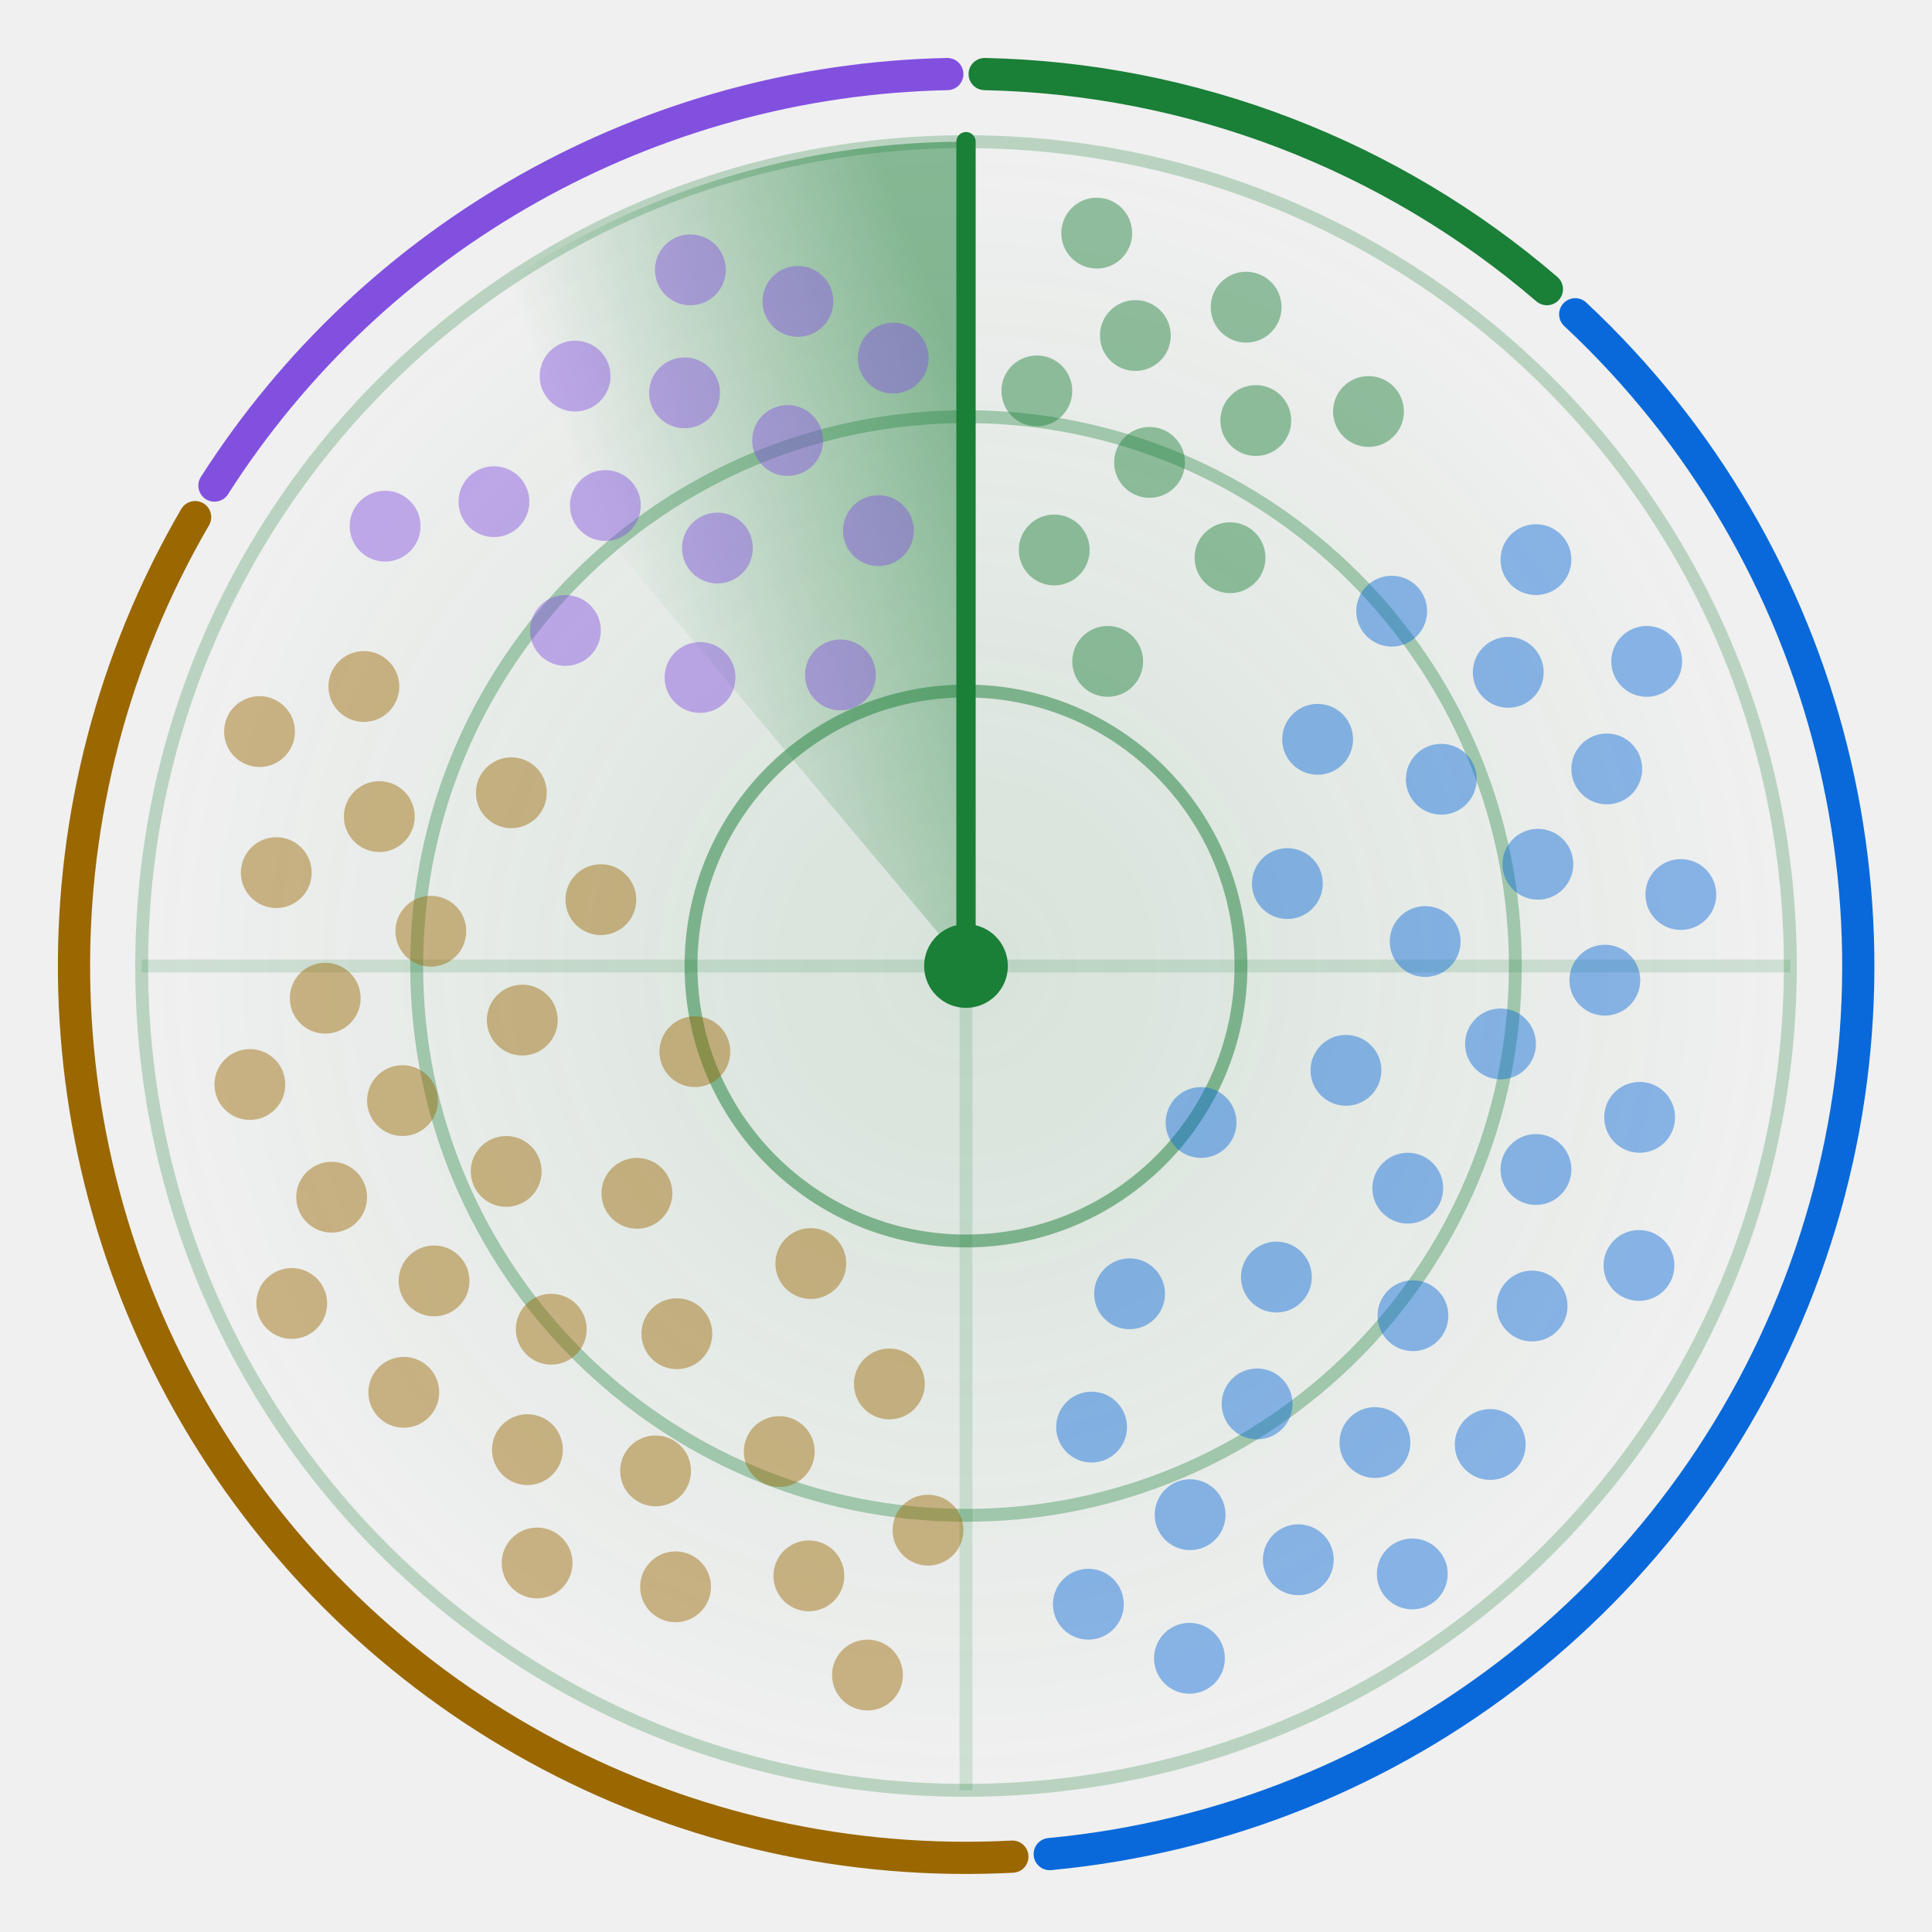
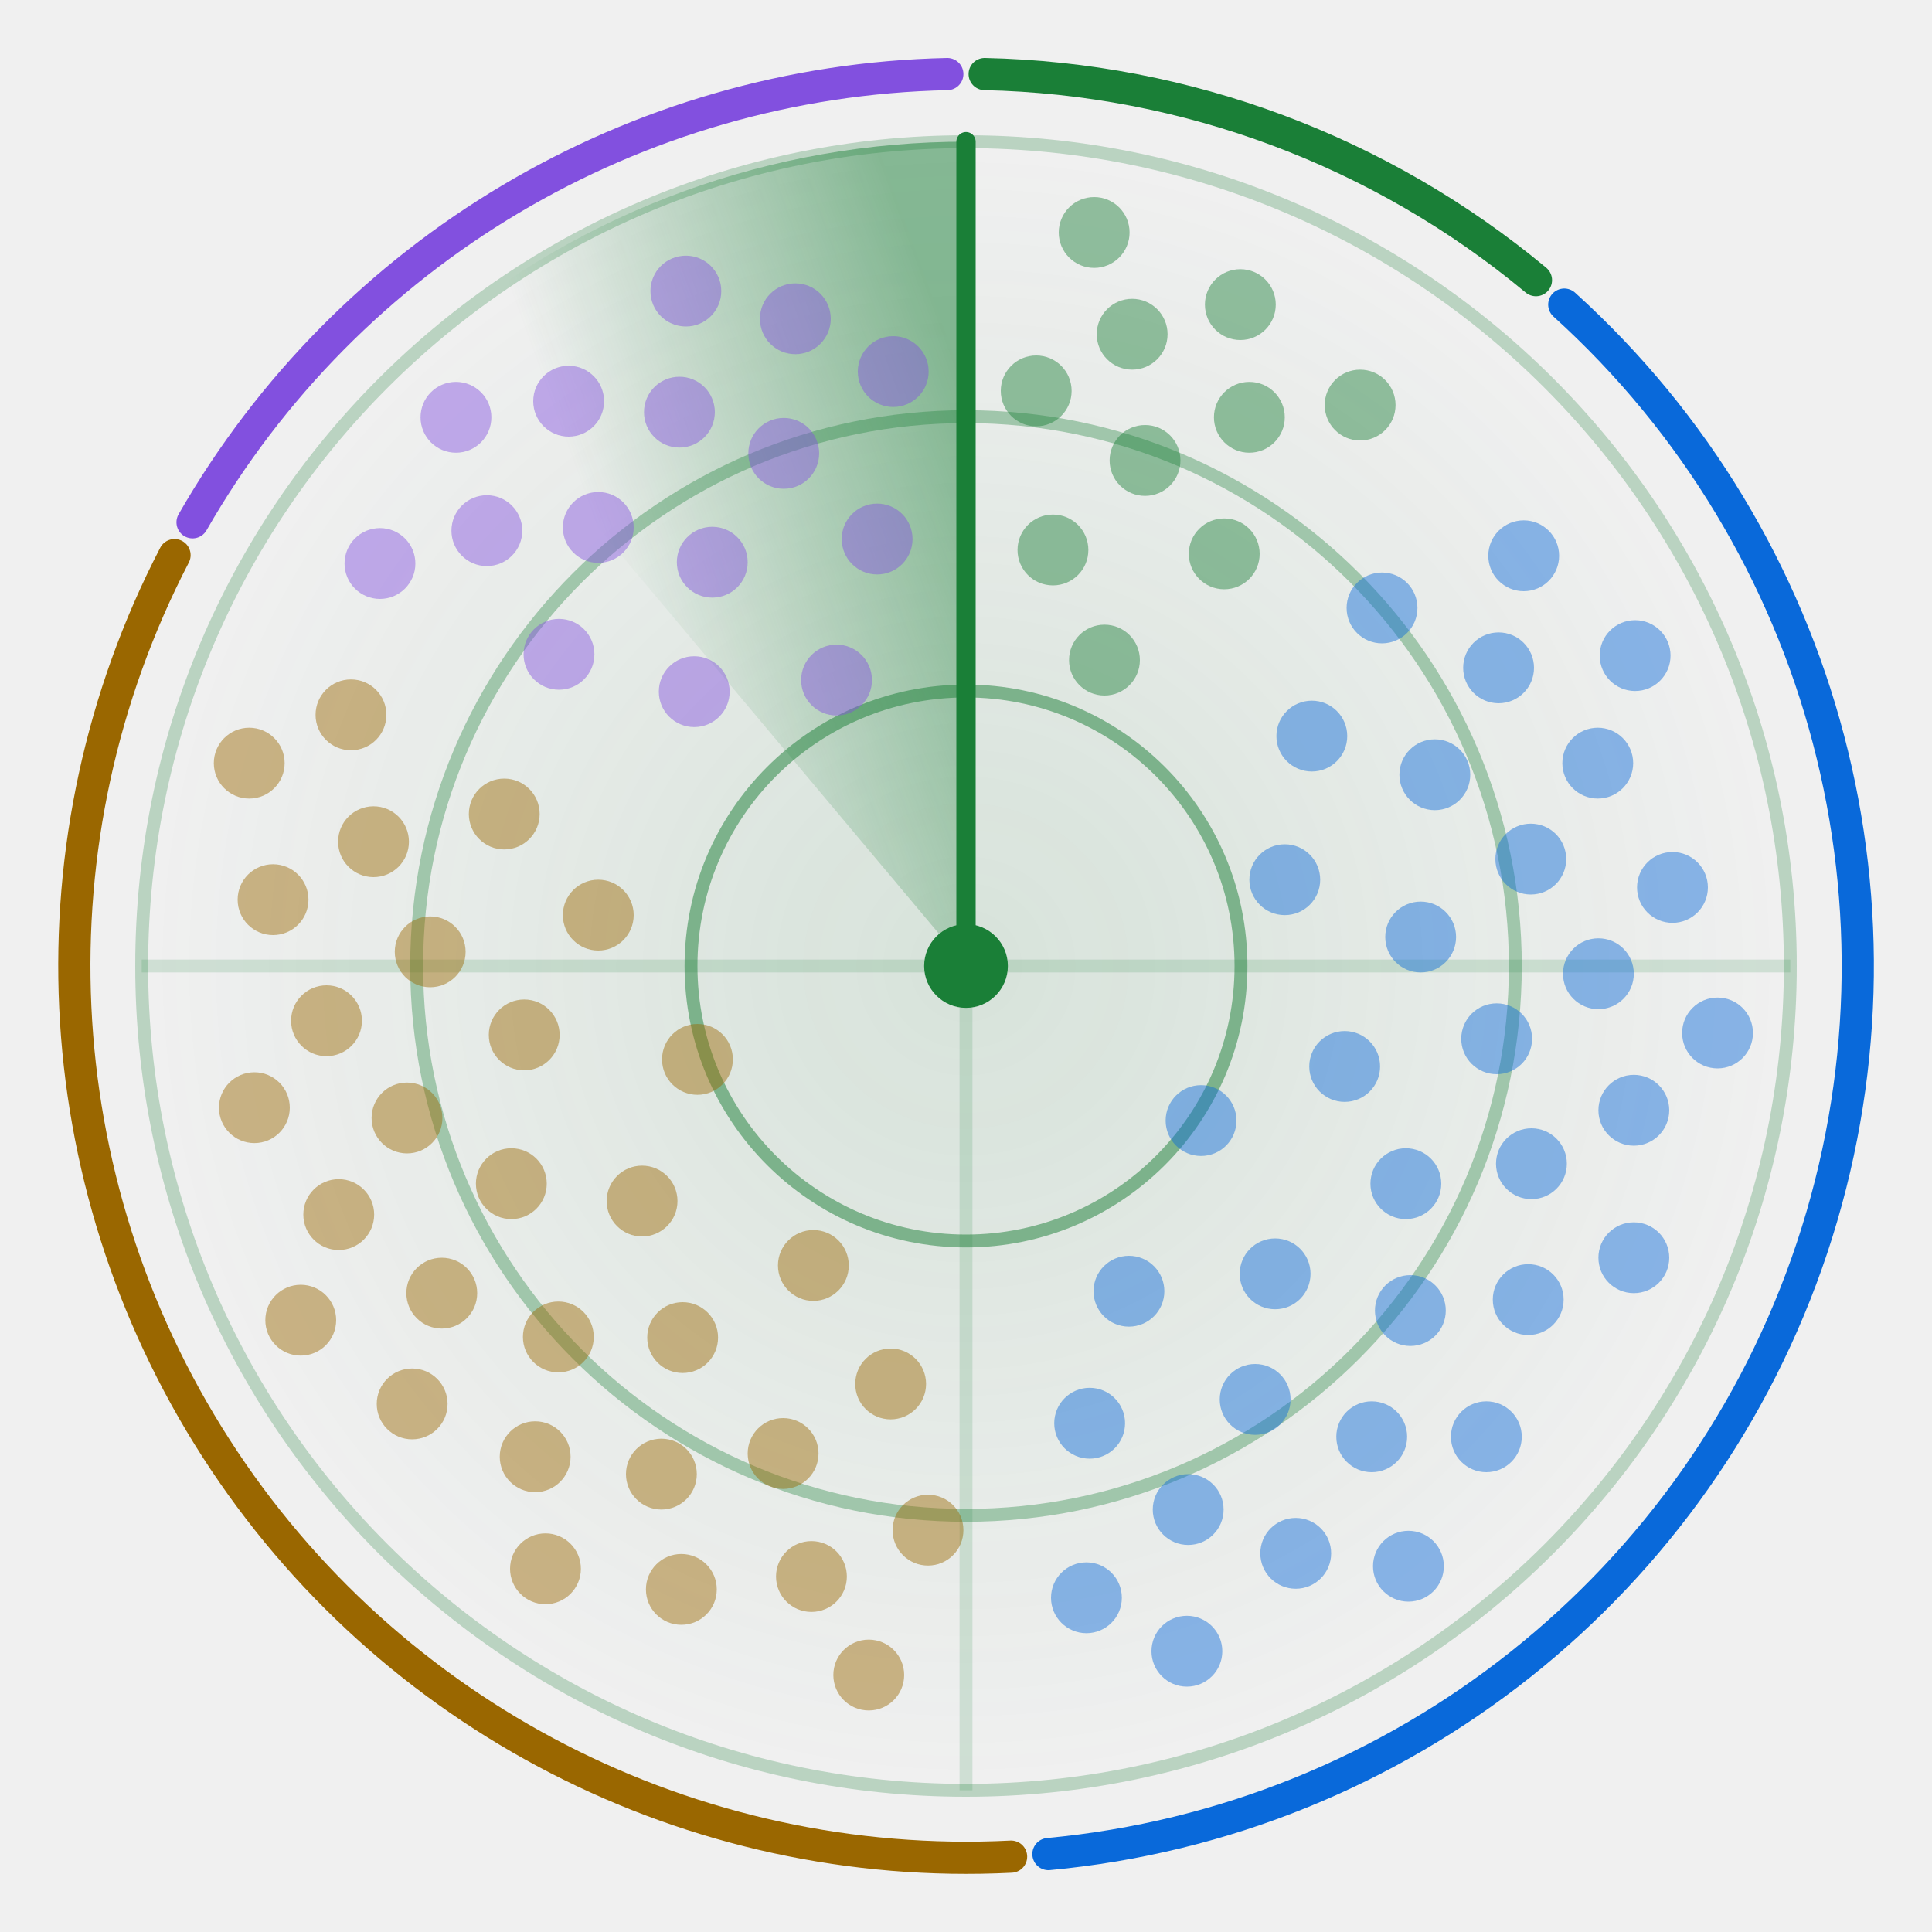
<svg xmlns="http://www.w3.org/2000/svg" width="300" height="300" viewBox="0 0 300 300" role="img" aria-labelledby="title">
  <style>.card{fill:#ffffff;stroke:#d1d9e0}.t{fill:#1f2328}.m{fill:#59636e}.ring{stroke:#1a7f37}.hub{fill:#1a7f37}.beam{stroke:#1a7f37}.s0,.s1,.g0,.g1{stop-color:#1a7f37}.a0{stop-color:#1a7f37}.a1{stop-color:#0969da}.dot.agents,.key.agents{fill:#1a7f37}.rim.agents{stroke:#1a7f37}.dot.apis,.key.apis{fill:#0969da}.rim.apis{stroke:#0969da}.dot.trials,.key.trials{fill:#9a6700}.rim.trials{stroke:#9a6700}.dot.aggregators,.key.aggregators{fill:#8250df}.rim.aggregators{stroke:#8250df}@media (prefers-color-scheme: dark) {.card{fill:#0d1117;stroke:#3d444d}.t{fill:#f0f6fc}.m{fill:#9198a1}.ring{stroke:#3fb950}.hub{fill:#3fb950}.beam{stroke:#3fb950}.s0,.s1,.g0,.g1{stop-color:#3fb950}.a0{stop-color:#3fb950}.a1{stop-color:#4493f8}.dot.agents,.key.agents{fill:#3fb950}.rim.agents{stroke:#3fb950}.dot.apis,.key.apis{fill:#4493f8}.rim.apis{stroke:#4493f8}.dot.trials,.key.trials{fill:#d29922}.rim.trials{stroke:#d29922}.dot.aggregators,.key.aggregators{fill:#ab7df8}.rim.aggregators{stroke:#ab7df8}}.rim{fill:none}.s0{stop-opacity:.5}.s1,.g1{stop-opacity:0}.g0{stop-opacity:.12}.dot{opacity:.45;animation:ping 6s linear infinite}@keyframes ping{0%,4%{opacity:1}55%,100%{opacity:.45}}.turning{animation:turn 6s linear infinite}@keyframes turn{to{transform:rotate(360deg)}}@media (prefers-reduced-motion: reduce) {.dot { animation: none; opacity: 1 } .turning { animation: none }}</style>
  <defs>
    <radialGradient id="glow">
      <stop class="g0" offset="0" />
      <stop class="g1" offset="1" />
    </radialGradient>
  </defs>
  <circle cx="150.0" cy="150.0" r="128.0" fill="url(#glow)" />
  <circle class="ring" cx="150.0" cy="150.0" r="42.7" fill="none" stroke-width="2" stroke-opacity=".5" />
  <circle class="ring" cx="150.0" cy="150.0" r="85.3" fill="none" stroke-width="2" stroke-opacity=".35" />
  <circle class="ring" cx="150.0" cy="150.0" r="128.0" fill="none" stroke-width="2" stroke-opacity=".25" />
  <path class="ring" d="M22.0 150.0H278.0M150.0 22.0V278.0" stroke-width="2" stroke-opacity=".15" />
-   <path class="rim agents" d="M152.9 11.5A138.5 138.5 0 0 1 240.2 44.9" stroke-width="5" stroke-linecap="round" />
-   <path class="rim apis" d="M244.6 48.8A138.5 138.5 0 0 1 163.0 287.9" stroke-width="5" stroke-linecap="round" />
-   <path class="rim trials" d="M157.2 288.3A138.5 138.5 0 0 1 30.3 80.3" stroke-width="5" stroke-linecap="round" />
-   <path class="rim aggregators" d="M33.3 75.4A138.5 138.5 0 0 1 147.1 11.5" stroke-width="5" stroke-linecap="round" />
+   <path class="rim agents" d="M152.9 11.5A138.5 138.5 0 0 1 238.5 43.5" stroke-width="5" stroke-linecap="round" />
+   <path class="rim apis" d="M242.9 47.3A138.5 138.5 0 0 1 162.8 287.9" stroke-width="5" stroke-linecap="round" />
+   <path class="rim trials" d="M157.0 288.3A138.5 138.5 0 0 1 27.1 86.2" stroke-width="5" stroke-linecap="round" />
+   <path class="rim aggregators" d="M29.9 81.1A138.5 138.5 0 0 1 147.1 11.5" stroke-width="5" stroke-linecap="round" />
  <defs>
    <linearGradient id="sweep" gradientUnits="userSpaceOnUse" x1="150.0" y1="60.4" x2="92.4" y2="81.4">
      <stop class="s0" offset="0" />
      <stop class="s1" offset="1" />
    </linearGradient>
  </defs>
  <g class="turning" style="transform-origin:150.0px 150.0px">
    <path fill="url(#sweep)" d="M150.0 150.0L67.7 51.9A128.0 128.0 0 0 1 150.0 22.0Z" />
    <line class="beam" x1="150.0" y1="150.0" x2="150.0" y2="22.0" stroke-width="3" stroke-linecap="round" />
  </g>
-   <circle class="dot agents" cx="172.0" cy="102.7" r="5.5" style="animation-delay:0.42s" />
-   <circle class="dot agents" cx="163.7" cy="85.4" r="5.5" style="animation-delay:0.20s" />
-   <circle class="dot agents" cx="191.0" cy="86.6" r="5.5" style="animation-delay:0.55s" />
-   <circle class="dot agents" cx="178.5" cy="71.8" r="5.5" style="animation-delay:0.33s" />
-   <circle class="dot agents" cx="161.0" cy="60.7" r="5.5" style="animation-delay:0.12s" />
-   <circle class="dot agents" cx="195.0" cy="65.3" r="5.5" style="animation-delay:0.47s" />
-   <circle class="dot agents" cx="176.3" cy="52.1" r="5.5" style="animation-delay:0.25s" />
-   <circle class="dot agents" cx="212.5" cy="63.9" r="5.5" style="animation-delay:0.60s" />
-   <circle class="dot agents" cx="193.5" cy="47.7" r="5.5" style="animation-delay:0.38s" />
-   <circle class="dot agents" cx="170.3" cy="36.2" r="5.5" style="animation-delay:0.17s" />
-   <circle class="dot apis" cx="186.5" cy="174.3" r="5.5" style="animation-delay:2.06s" />
-   <circle class="dot apis" cx="199.9" cy="137.2" r="5.5" style="animation-delay:1.26s" />
-   <circle class="dot apis" cx="175.4" cy="200.9" r="5.5" style="animation-delay:2.56s" />
-   <circle class="dot apis" cx="209.0" cy="166.2" r="5.5" style="animation-delay:1.76s" />
-   <circle class="dot apis" cx="204.6" cy="114.8" r="5.5" style="animation-delay:0.95s" />
-   <circle class="dot apis" cx="198.2" cy="198.3" r="5.5" style="animation-delay:2.25s" />
-   <circle class="dot apis" cx="221.3" cy="146.2" r="5.5" style="animation-delay:1.45s" />
-   <circle class="dot apis" cx="169.5" cy="221.6" r="5.5" style="animation-delay:2.75s" />
-   <circle class="dot apis" cx="218.6" cy="184.5" r="5.5" style="animation-delay:1.94s" />
-   <circle class="dot apis" cx="223.8" cy="121.0" r="5.5" style="animation-delay:1.14s" />
-   <circle class="dot apis" cx="195.2" cy="218.0" r="5.5" style="animation-delay:2.44s" />
-   <circle class="dot apis" cx="233.0" cy="162.1" r="5.5" style="animation-delay:1.64s" />
-   <circle class="dot apis" cx="216.1" cy="94.9" r="5.5" style="animation-delay:0.84s" />
-   <circle class="dot apis" cx="219.4" cy="204.3" r="5.5" style="animation-delay:2.13s" />
-   <circle class="dot apis" cx="238.8" cy="134.2" r="5.5" style="animation-delay:1.33s" />
-   <circle class="dot apis" cx="184.8" cy="235.2" r="5.5" style="animation-delay:2.63s" />
-   <circle class="dot apis" cx="238.5" cy="181.6" r="5.5" style="animation-delay:1.83s" />
-   <circle class="dot apis" cx="234.2" cy="104.4" r="5.5" style="animation-delay:1.03s" />
-   <circle class="dot apis" cx="213.5" cy="224.0" r="5.5" style="animation-delay:2.32s" />
-   <circle class="dot apis" cx="249.2" cy="152.2" r="5.5" style="animation-delay:1.52s" />
-   <circle class="dot apis" cx="169.0" cy="249.1" r="5.5" style="animation-delay:2.82s" />
-   <circle class="dot apis" cx="237.9" cy="202.8" r="5.5" style="animation-delay:2.02s" />
-   <circle class="dot apis" cx="249.5" cy="119.4" r="5.5" style="animation-delay:1.22s" />
-   <circle class="dot apis" cx="201.6" cy="242.2" r="5.5" style="animation-delay:2.51s" />
-   <circle class="dot apis" cx="254.6" cy="173.5" r="5.5" style="animation-delay:1.71s" />
-   <circle class="dot apis" cx="238.5" cy="86.9" r="5.5" style="animation-delay:0.91s" />
-   <circle class="dot apis" cx="231.4" cy="224.3" r="5.5" style="animation-delay:2.21s" />
-   <circle class="dot apis" cx="261.0" cy="138.9" r="5.5" style="animation-delay:1.40s" />
-   <circle class="dot apis" cx="184.7" cy="257.5" r="5.5" style="animation-delay:2.70s" />
-   <circle class="dot apis" cx="254.5" cy="196.5" r="5.5" style="animation-delay:1.90s" />
-   <circle class="dot apis" cx="255.7" cy="102.7" r="5.5" style="animation-delay:1.10s" />
-   <circle class="dot apis" cx="219.3" cy="244.4" r="5.5" style="animation-delay:2.40s" />
-   <circle class="dot trials" cx="107.9" cy="163.3" r="5.5" style="animation-delay:4.21s" />
-   <circle class="dot trials" cx="125.9" cy="196.2" r="5.5" style="animation-delay:3.46s" />
-   <circle class="dot trials" cx="93.3" cy="139.7" r="5.5" style="animation-delay:4.67s" />
-   <circle class="dot trials" cx="98.9" cy="185.3" r="5.5" style="animation-delay:3.92s" />
-   <circle class="dot trials" cx="138.1" cy="214.9" r="5.5" style="animation-delay:3.17s" />
-   <circle class="dot trials" cx="81.1" cy="158.4" r="5.5" style="animation-delay:4.38s" />
-   <circle class="dot trials" cx="105.1" cy="207.1" r="5.5" style="animation-delay:3.64s" />
-   <circle class="dot trials" cx="79.4" cy="123.1" r="5.5" style="animation-delay:4.85s" />
-   <circle class="dot trials" cx="78.6" cy="181.9" r="5.5" style="animation-delay:4.10s" />
-   <circle class="dot trials" cx="121.0" cy="225.4" r="5.5" style="animation-delay:3.35s" />
-   <circle class="dot trials" cx="66.9" cy="144.6" r="5.5" style="animation-delay:4.56s" />
-   <circle class="dot trials" cx="85.6" cy="206.4" r="5.5" style="animation-delay:3.81s" />
+   <circle class="dot agents" cx="171.5" cy="102.5" r="5.5" style="animation-delay:0.41s" />
+   <circle class="dot agents" cx="163.5" cy="85.4" r="5.5" style="animation-delay:0.20s" />
+   <circle class="dot agents" cx="190.1" cy="86.0" r="5.5" style="animation-delay:0.54s" />
+   <circle class="dot agents" cx="177.8" cy="71.5" r="5.5" style="animation-delay:0.33s" />
+   <circle class="dot agents" cx="160.9" cy="60.7" r="5.5" style="animation-delay:0.12s" />
+   <circle class="dot agents" cx="194.0" cy="64.8" r="5.5" style="animation-delay:0.46s" />
+   <circle class="dot agents" cx="175.8" cy="51.9" r="5.5" style="animation-delay:0.25s" />
+   <circle class="dot agents" cx="211.2" cy="62.9" r="5.5" style="animation-delay:0.58s" />
+   <circle class="dot agents" cx="192.6" cy="47.3" r="5.5" style="animation-delay:0.38s" />
+   <circle class="dot agents" cx="169.9" cy="36.1" r="5.5" style="animation-delay:0.17s" />
+   <circle class="dot apis" cx="186.5" cy="174.0" r="5.5" style="animation-delay:2.06s" />
+   <circle class="dot apis" cx="199.5" cy="136.6" r="5.5" style="animation-delay:1.25s" />
+   <circle class="dot apis" cx="175.3" cy="200.5" r="5.5" style="animation-delay:2.56s" />
+   <circle class="dot apis" cx="208.8" cy="165.6" r="5.5" style="animation-delay:1.75s" />
+   <circle class="dot apis" cx="203.7" cy="114.3" r="5.5" style="animation-delay:0.94s" />
+   <circle class="dot apis" cx="198.0" cy="197.8" r="5.5" style="animation-delay:2.25s" />
+   <circle class="dot apis" cx="220.6" cy="145.5" r="5.5" style="animation-delay:1.44s" />
+   <circle class="dot apis" cx="169.2" cy="221.0" r="5.5" style="animation-delay:2.75s" />
+   <circle class="dot apis" cx="218.3" cy="183.8" r="5.5" style="animation-delay:1.94s" />
+   <circle class="dot apis" cx="222.8" cy="120.3" r="5.5" style="animation-delay:1.13s" />
+   <circle class="dot apis" cx="194.9" cy="217.3" r="5.5" style="animation-delay:2.44s" />
+   <circle class="dot apis" cx="232.4" cy="161.3" r="5.5" style="animation-delay:1.63s" />
+   <circle class="dot apis" cx="214.6" cy="94.4" r="5.5" style="animation-delay:0.82s" />
+   <circle class="dot apis" cx="219.0" cy="203.5" r="5.5" style="animation-delay:2.13s" />
+   <circle class="dot apis" cx="237.7" cy="133.4" r="5.5" style="animation-delay:1.32s" />
+   <circle class="dot apis" cx="184.5" cy="234.4" r="5.5" style="animation-delay:2.63s" />
+   <circle class="dot apis" cx="237.8" cy="180.7" r="5.5" style="animation-delay:1.82s" />
+   <circle class="dot apis" cx="232.7" cy="103.7" r="5.5" style="animation-delay:1.01s" />
+   <circle class="dot apis" cx="213.0" cy="223.1" r="5.5" style="animation-delay:2.32s" />
+   <circle class="dot apis" cx="248.2" cy="151.2" r="5.5" style="animation-delay:1.51s" />
+   <circle class="dot apis" cx="168.7" cy="248.1" r="5.5" style="animation-delay:2.82s" />
+   <circle class="dot apis" cx="237.3" cy="201.8" r="5.5" style="animation-delay:2.01s" />
+   <circle class="dot apis" cx="248.1" cy="118.5" r="5.5" style="animation-delay:1.20s" />
+   <circle class="dot apis" cx="201.2" cy="241.2" r="5.5" style="animation-delay:2.51s" />
+   <circle class="dot apis" cx="253.7" cy="172.4" r="5.5" style="animation-delay:1.70s" />
+   <circle class="dot apis" cx="236.6" cy="86.3" r="5.5" style="animation-delay:0.89s" />
+   <circle class="dot apis" cx="230.8" cy="223.1" r="5.5" style="animation-delay:2.20s" />
+   <circle class="dot apis" cx="259.7" cy="137.8" r="5.5" style="animation-delay:1.39s" />
+   <circle class="dot apis" cx="184.3" cy="256.4" r="5.5" style="animation-delay:2.70s" />
+   <circle class="dot apis" cx="253.7" cy="195.3" r="5.5" style="animation-delay:1.89s" />
+   <circle class="dot apis" cx="253.9" cy="101.8" r="5.5" style="animation-delay:1.09s" />
+   <circle class="dot apis" cx="218.7" cy="243.2" r="5.5" style="animation-delay:2.39s" />
+   <circle class="dot apis" cx="266.7" cy="160.4" r="5.5" style="animation-delay:1.58s" />
+   <circle class="dot trials" cx="108.3" cy="164.5" r="5.5" style="animation-delay:4.18s" />
+   <circle class="dot trials" cx="126.3" cy="196.5" r="5.5" style="animation-delay:3.45s" />
+   <circle class="dot trials" cx="92.9" cy="142.1" r="5.5" style="animation-delay:4.63s" />
+   <circle class="dot trials" cx="99.7" cy="186.5" r="5.5" style="animation-delay:3.90s" />
+   <circle class="dot trials" cx="138.3" cy="214.9" r="5.5" style="animation-delay:3.17s" />
+   <circle class="dot trials" cx="81.4" cy="160.7" r="5.5" style="animation-delay:4.35s" />
+   <circle class="dot trials" cx="106.0" cy="207.7" r="5.5" style="animation-delay:3.62s" />
+   <circle class="dot trials" cx="78.3" cy="126.4" r="5.5" style="animation-delay:4.80s" />
+   <circle class="dot trials" cx="79.4" cy="183.8" r="5.5" style="animation-delay:4.07s" />
+   <circle class="dot trials" cx="121.6" cy="225.7" r="5.5" style="animation-delay:3.34s" />
+   <circle class="dot trials" cx="66.8" cy="147.8" r="5.5" style="animation-delay:4.53s" />
+   <circle class="dot trials" cx="86.7" cy="207.6" r="5.5" style="animation-delay:3.79s" />
  <circle class="dot trials" cx="144.1" cy="237.6" r="5.5" style="animation-delay:3.06s" />
-   <circle class="dot trials" cx="62.5" cy="170.9" r="5.5" style="animation-delay:4.28s" />
-   <circle class="dot trials" cx="101.8" cy="228.4" r="5.5" style="animation-delay:3.53s" />
-   <circle class="dot trials" cx="58.9" cy="126.8" r="5.5" style="animation-delay:4.74s" />
-   <circle class="dot trials" cx="67.4" cy="198.9" r="5.5" style="animation-delay:3.99s" />
-   <circle class="dot trials" cx="125.6" cy="244.7" r="5.5" style="animation-delay:3.24s" />
-   <circle class="dot trials" cx="50.5" cy="155.0" r="5.5" style="animation-delay:4.45s" />
-   <circle class="dot trials" cx="81.9" cy="225.1" r="5.5" style="animation-delay:3.70s" />
-   <circle class="dot trials" cx="56.5" cy="106.6" r="5.5" style="animation-delay:4.91s" />
-   <circle class="dot trials" cx="51.5" cy="185.9" r="5.5" style="animation-delay:4.17s" />
-   <circle class="dot trials" cx="104.9" cy="246.4" r="5.5" style="animation-delay:3.42s" />
-   <circle class="dot trials" cx="42.9" cy="135.5" r="5.5" style="animation-delay:4.63s" />
-   <circle class="dot trials" cx="62.7" cy="216.2" r="5.5" style="animation-delay:3.88s" />
-   <circle class="dot trials" cx="134.7" cy="260.1" r="5.5" style="animation-delay:3.13s" />
-   <circle class="dot trials" cx="38.8" cy="168.4" r="5.5" style="animation-delay:4.34s" />
-   <circle class="dot trials" cx="83.4" cy="242.7" r="5.5" style="animation-delay:3.59s" />
-   <circle class="dot trials" cx="40.3" cy="113.6" r="5.5" style="animation-delay:4.81s" />
-   <circle class="dot trials" cx="45.3" cy="202.4" r="5.5" style="animation-delay:4.06s" />
-   <circle class="dot aggregators" cx="130.5" cy="104.8" r="5.5" style="animation-delay:5.61s" />
-   <circle class="dot aggregators" cx="108.7" cy="105.2" r="5.5" style="animation-delay:5.29s" />
-   <circle class="dot aggregators" cx="136.4" cy="82.4" r="5.5" style="animation-delay:5.81s" />
-   <circle class="dot aggregators" cx="111.4" cy="85.1" r="5.5" style="animation-delay:5.49s" />
-   <circle class="dot aggregators" cx="87.8" cy="97.9" r="5.5" style="animation-delay:5.17s" />
-   <circle class="dot aggregators" cx="122.3" cy="68.4" r="5.5" style="animation-delay:5.69s" />
-   <circle class="dot aggregators" cx="94.0" cy="78.5" r="5.5" style="animation-delay:5.37s" />
-   <circle class="dot aggregators" cx="138.7" cy="55.6" r="5.5" style="animation-delay:5.89s" />
-   <circle class="dot aggregators" cx="106.3" cy="61.0" r="5.5" style="animation-delay:5.56s" />
-   <circle class="dot aggregators" cx="76.7" cy="77.9" r="5.5" style="animation-delay:5.24s" />
-   <circle class="dot aggregators" cx="123.9" cy="46.8" r="5.5" style="animation-delay:5.76s" />
-   <circle class="dot aggregators" cx="89.3" cy="58.4" r="5.5" style="animation-delay:5.44s" />
-   <circle class="dot aggregators" cx="59.8" cy="81.7" r="5.5" style="animation-delay:5.12s" />
-   <circle class="dot aggregators" cx="107.2" cy="41.9" r="5.5" style="animation-delay:5.64s" />
+   <circle class="dot trials" cx="63.2" cy="173.6" r="5.5" style="animation-delay:4.25s" />
+   <circle class="dot trials" cx="102.7" cy="228.9" r="5.5" style="animation-delay:3.52s" />
+   <circle class="dot trials" cx="58.0" cy="130.7" r="5.5" style="animation-delay:4.70s" />
+   <circle class="dot trials" cx="68.6" cy="200.8" r="5.5" style="animation-delay:3.97s" />
+   <circle class="dot trials" cx="126.0" cy="244.8" r="5.5" style="animation-delay:3.24s" />
+   <circle class="dot trials" cx="50.7" cy="158.5" r="5.5" style="animation-delay:4.42s" />
+   <circle class="dot trials" cx="83.1" cy="226.2" r="5.5" style="animation-delay:3.69s" />
+   <circle class="dot trials" cx="54.5" cy="111.0" r="5.5" style="animation-delay:4.87s" />
+   <circle class="dot trials" cx="52.6" cy="188.6" r="5.5" style="animation-delay:4.14s" />
+   <circle class="dot trials" cx="105.8" cy="246.8" r="5.5" style="animation-delay:3.41s" />
+   <circle class="dot trials" cx="42.4" cy="139.7" r="5.5" style="animation-delay:4.59s" />
+   <circle class="dot trials" cx="64.0" cy="218.0" r="5.5" style="animation-delay:3.86s" />
+   <circle class="dot trials" cx="134.9" cy="260.1" r="5.5" style="animation-delay:3.13s" />
+   <circle class="dot trials" cx="39.5" cy="172.0" r="5.5" style="animation-delay:4.31s" />
+   <circle class="dot trials" cx="84.7" cy="243.6" r="5.5" style="animation-delay:3.58s" />
+   <circle class="dot trials" cx="38.7" cy="118.5" r="5.5" style="animation-delay:4.76s" />
+   <circle class="dot trials" cx="46.7" cy="205.0" r="5.5" style="animation-delay:4.03s" />
+   <circle class="dot aggregators" cx="129.9" cy="105.6" r="5.5" style="animation-delay:5.59s" />
+   <circle class="dot aggregators" cx="107.8" cy="107.4" r="5.5" style="animation-delay:5.25s" />
+   <circle class="dot aggregators" cx="136.2" cy="83.7" r="5.5" style="animation-delay:5.80s" />
+   <circle class="dot aggregators" cx="110.6" cy="87.3" r="5.5" style="animation-delay:5.46s" />
+   <circle class="dot aggregators" cx="86.8" cy="101.6" r="5.5" style="animation-delay:5.12s" />
+   <circle class="dot aggregators" cx="121.7" cy="70.4" r="5.5" style="animation-delay:5.67s" />
+   <circle class="dot aggregators" cx="92.9" cy="81.9" r="5.5" style="animation-delay:5.33s" />
+   <circle class="dot aggregators" cx="138.7" cy="57.7" r="5.5" style="animation-delay:5.88s" />
+   <circle class="dot aggregators" cx="105.5" cy="64.0" r="5.5" style="animation-delay:5.54s" />
+   <circle class="dot aggregators" cx="75.6" cy="82.4" r="5.5" style="animation-delay:5.20s" />
+   <circle class="dot aggregators" cx="123.5" cy="49.5" r="5.5" style="animation-delay:5.75s" />
+   <circle class="dot aggregators" cx="88.3" cy="62.3" r="5.5" style="animation-delay:5.41s" />
+   <circle class="dot aggregators" cx="59.0" cy="87.5" r="5.5" style="animation-delay:5.07s" />
+   <circle class="dot aggregators" cx="106.5" cy="45.2" r="5.5" style="animation-delay:5.62s" />
+   <circle class="dot aggregators" cx="70.8" cy="64.8" r="5.5" style="animation-delay:5.28s" />
  <circle class="hub" cx="150.0" cy="150.0" r="6.5" />
</svg>
